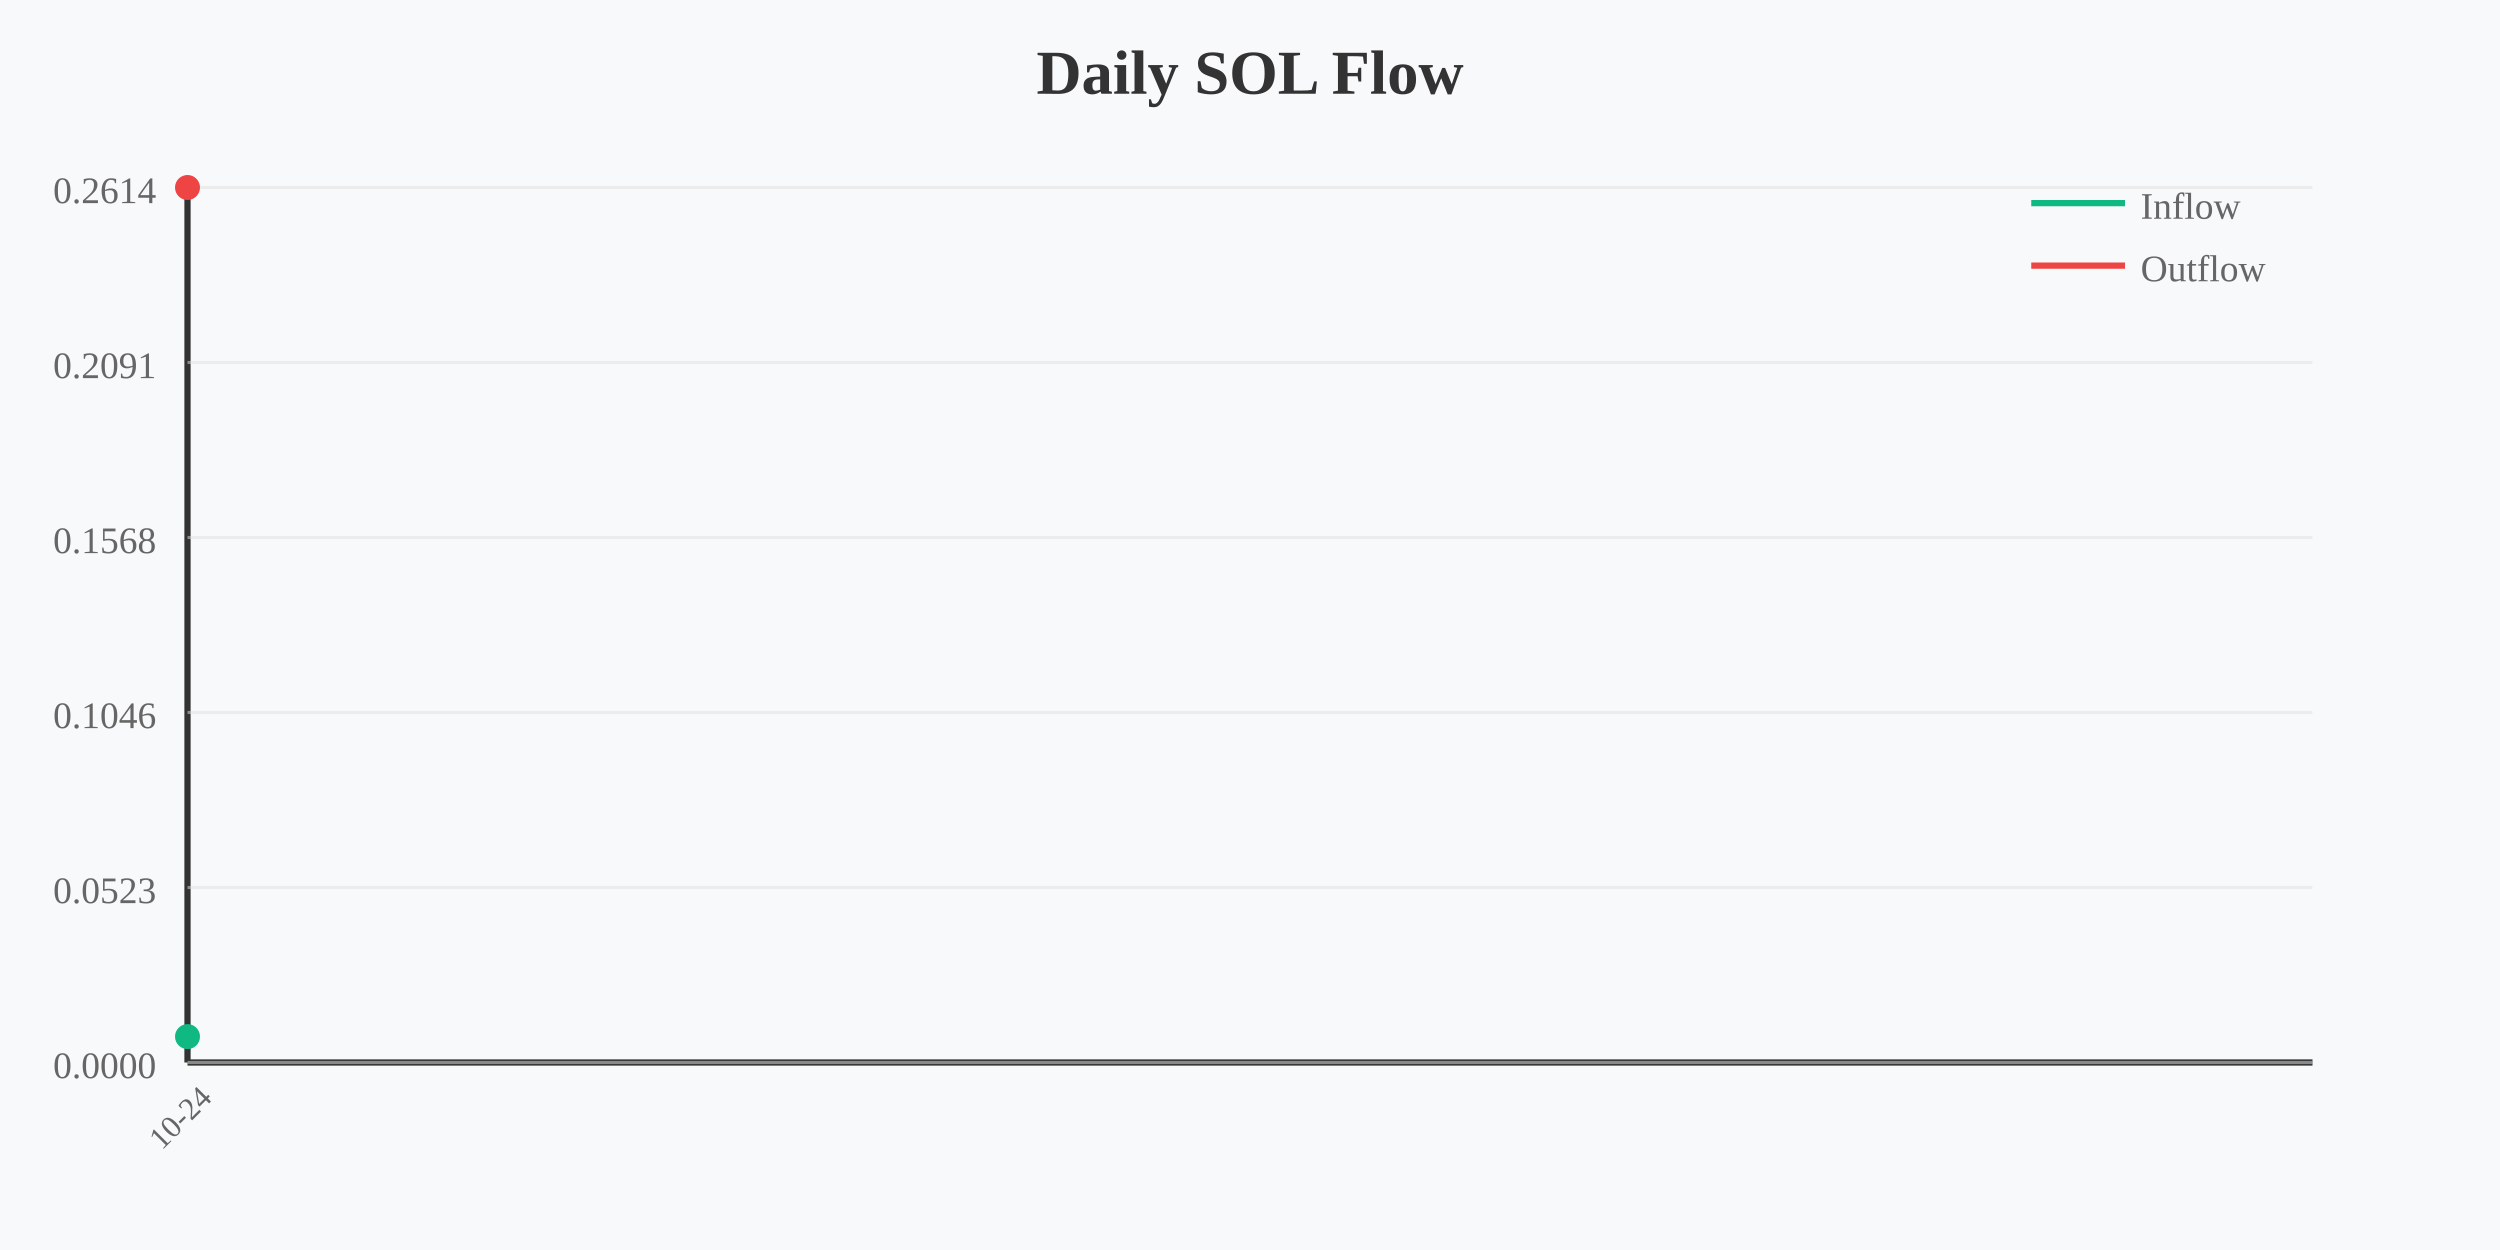
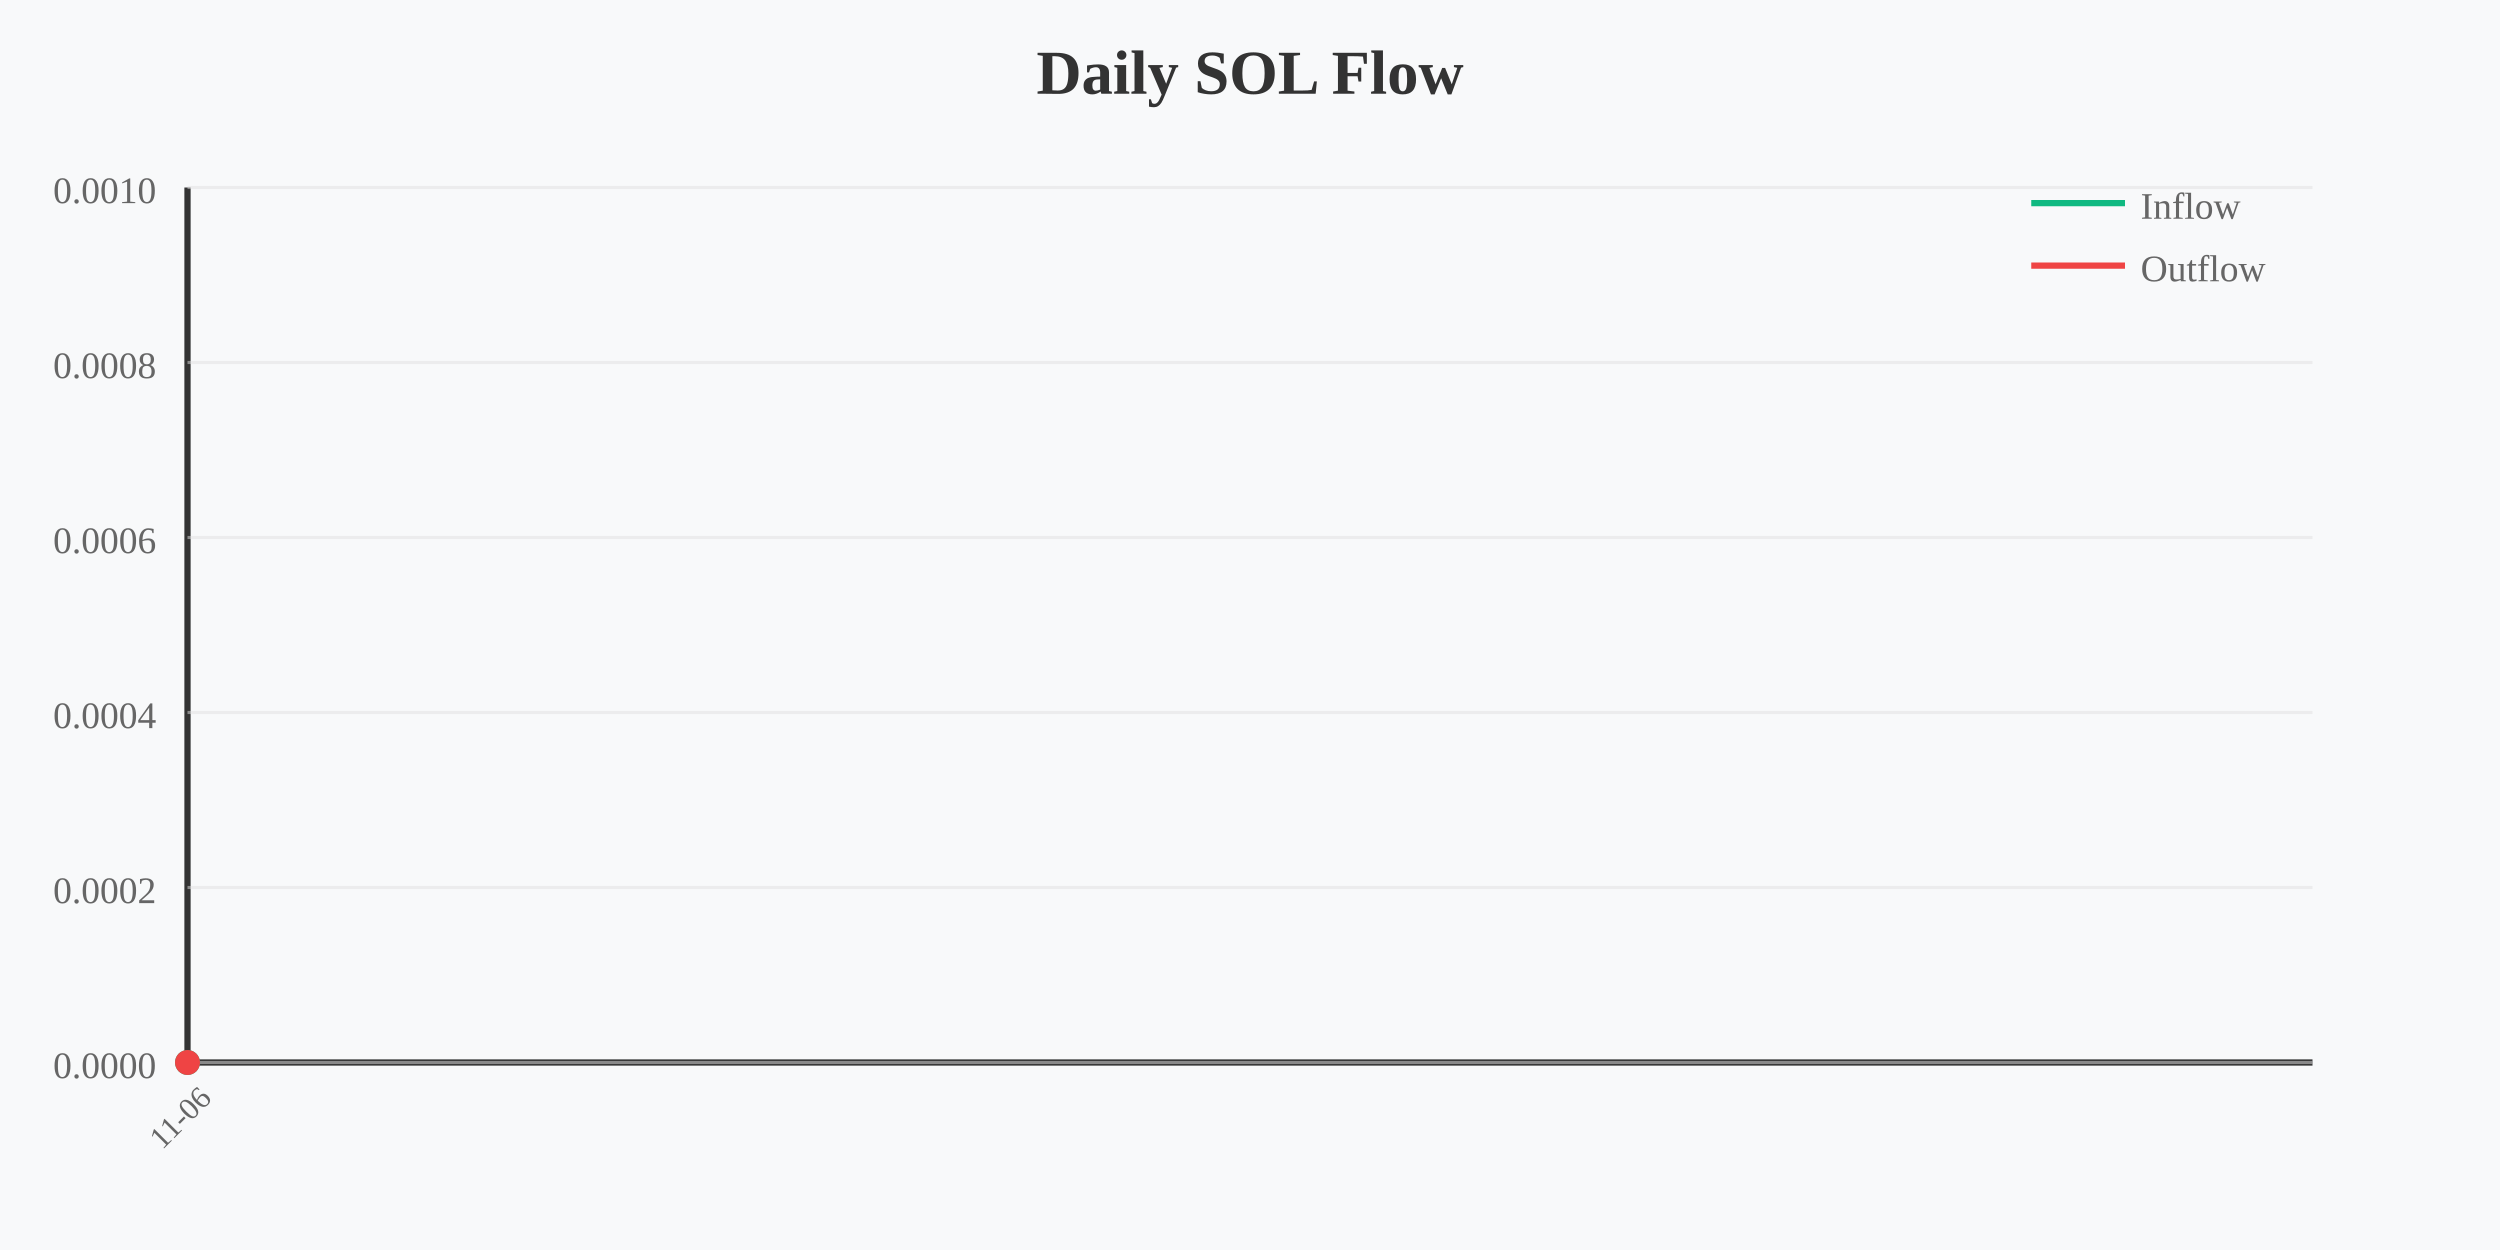
<svg xmlns="http://www.w3.org/2000/svg" width="800" height="400" viewBox="0 0 800 400">
  <rect width="800" height="400" fill="#f8f9fa" />
  <text x="400" y="30" text-anchor="middle" font-size="20" font-weight="bold" fill="#333">Daily SOL Flow</text>
  <line x1="60" y1="60" x2="60" y2="340" stroke="#333" stroke-width="2" />
  <line x1="60" y1="340" x2="740" y2="340" stroke="#333" stroke-width="2" />
-   <text x="50" y="65" text-anchor="end" font-size="12" fill="#666">0.2614</text>
+   <text x="50" y="65" text-anchor="end" font-size="12" fill="#666">0.0010</text>
  <line x1="60" y1="60" x2="740" y2="60" stroke="#e0e0e0" stroke-width="1" opacity="0.5" />
-   <text x="50" y="121" text-anchor="end" font-size="12" fill="#666">0.2091</text>
+   <text x="50" y="121" text-anchor="end" font-size="12" fill="#666">0.0008</text>
  <line x1="60" y1="116" x2="740" y2="116" stroke="#e0e0e0" stroke-width="1" opacity="0.5" />
-   <text x="50" y="177" text-anchor="end" font-size="12" fill="#666">0.1568</text>
+   <text x="50" y="177" text-anchor="end" font-size="12" fill="#666">0.0006</text>
  <line x1="60" y1="172" x2="740" y2="172" stroke="#e0e0e0" stroke-width="1" opacity="0.5" />
-   <text x="50" y="233" text-anchor="end" font-size="12" fill="#666">0.1046</text>
+   <text x="50" y="233" text-anchor="end" font-size="12" fill="#666">0.0004</text>
  <line x1="60" y1="228" x2="740" y2="228" stroke="#e0e0e0" stroke-width="1" opacity="0.5" />
-   <text x="50" y="289" text-anchor="end" font-size="12" fill="#666">0.0523</text>
+   <text x="50" y="289" text-anchor="end" font-size="12" fill="#666">0.0002</text>
  <line x1="60" y1="284" x2="740" y2="284" stroke="#e0e0e0" stroke-width="1" opacity="0.5" />
  <text x="50" y="345" text-anchor="end" font-size="12" fill="#666">0.0000</text>
  <line x1="60" y1="340" x2="740" y2="340" stroke="#e0e0e0" stroke-width="1" opacity="0.5" />
-   <polyline points="60,331.709" fill="none" stroke="#10b981" stroke-width="2" />
-   <polyline points="60,60" fill="none" stroke="#ef4444" stroke-width="2" />
-   <circle cx="60" cy="331.709" r="4" fill="#10b981" />
-   <circle cx="60" cy="60" r="4" fill="#ef4444" />
-   <text x="60" y="360" text-anchor="middle" font-size="10" fill="#666" transform="rotate(-45 60 360)">10-24</text>
+   <polyline points="60,339.999" fill="none" stroke="#10b981" stroke-width="2" />
+   <polyline points="60,340" fill="none" stroke="#ef4444" stroke-width="2" />
+   <circle cx="60" cy="339.999" r="4" fill="#10b981" />
+   <circle cx="60" cy="340" r="4" fill="#ef4444" />
+   <text x="60" y="360" text-anchor="middle" font-size="10" fill="#666" transform="rotate(-45 60 360)">11-06</text>
  <line x1="650" y1="65" x2="680" y2="65" stroke="#10b981" stroke-width="2" />
  <text x="685" y="70" font-size="12" fill="#666">Inflow</text>
  <line x1="650" y1="85" x2="680" y2="85" stroke="#ef4444" stroke-width="2" />
  <text x="685" y="90" font-size="12" fill="#666">Outflow</text>
</svg>
